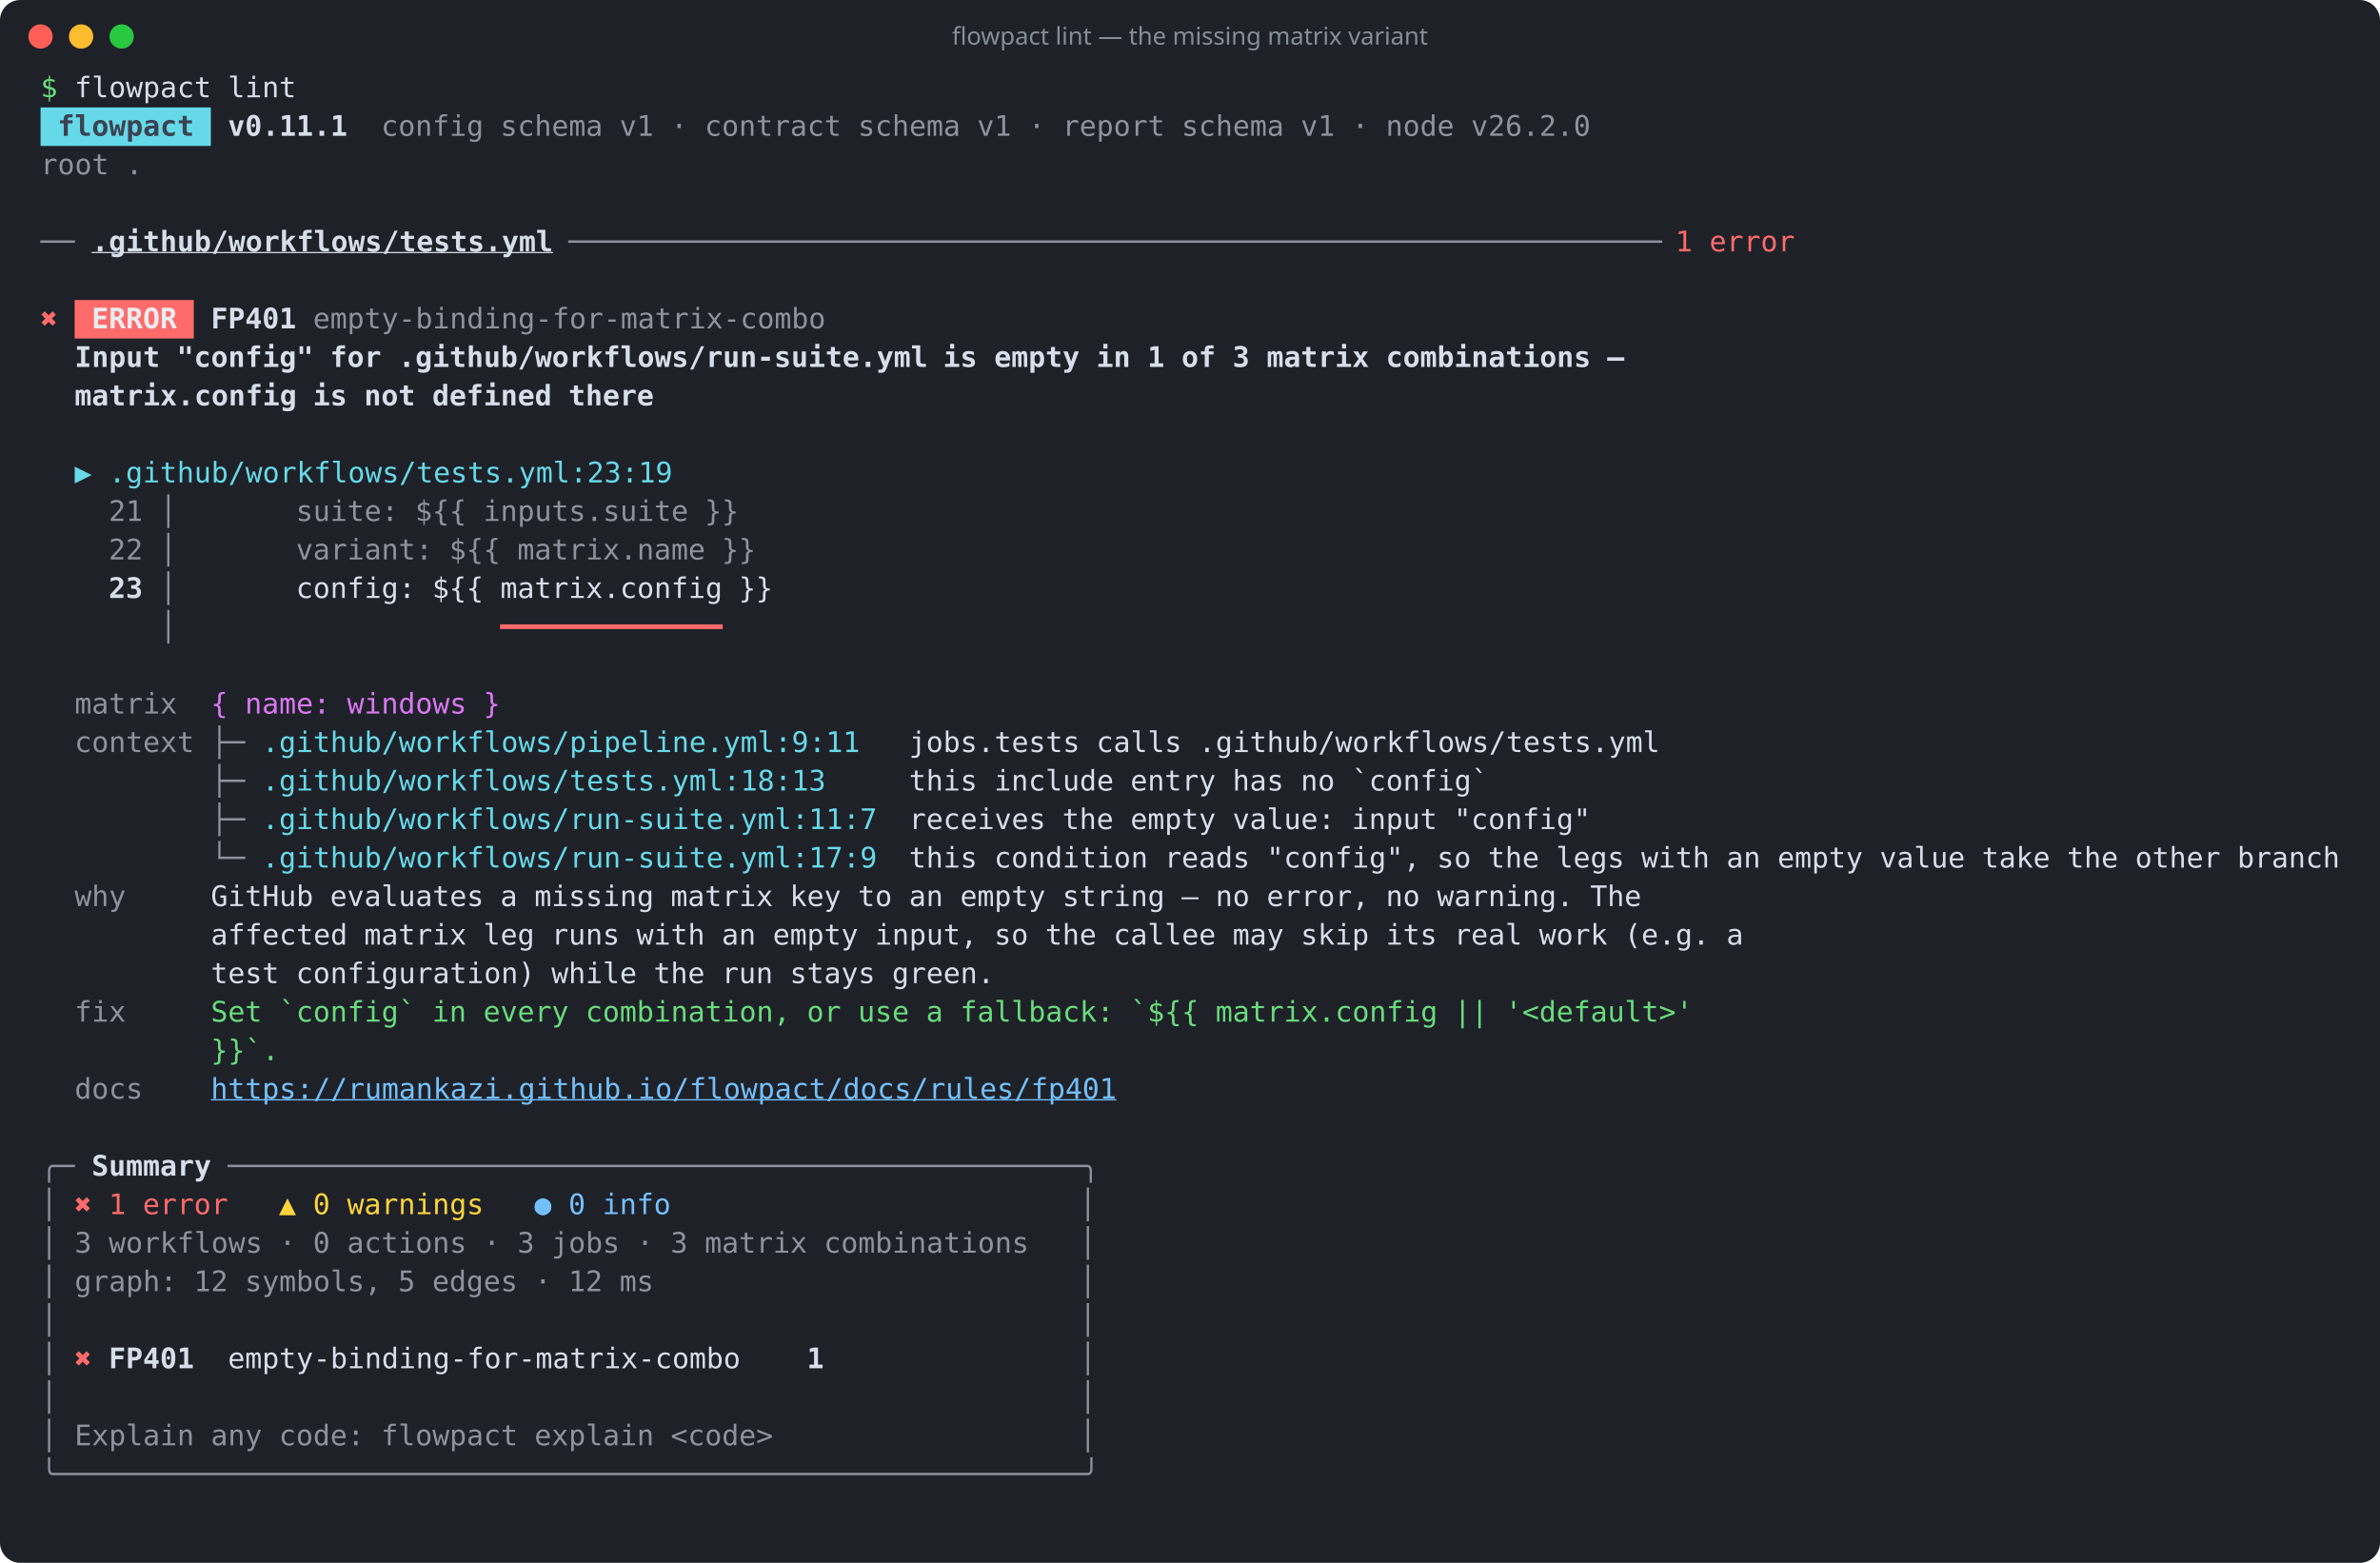
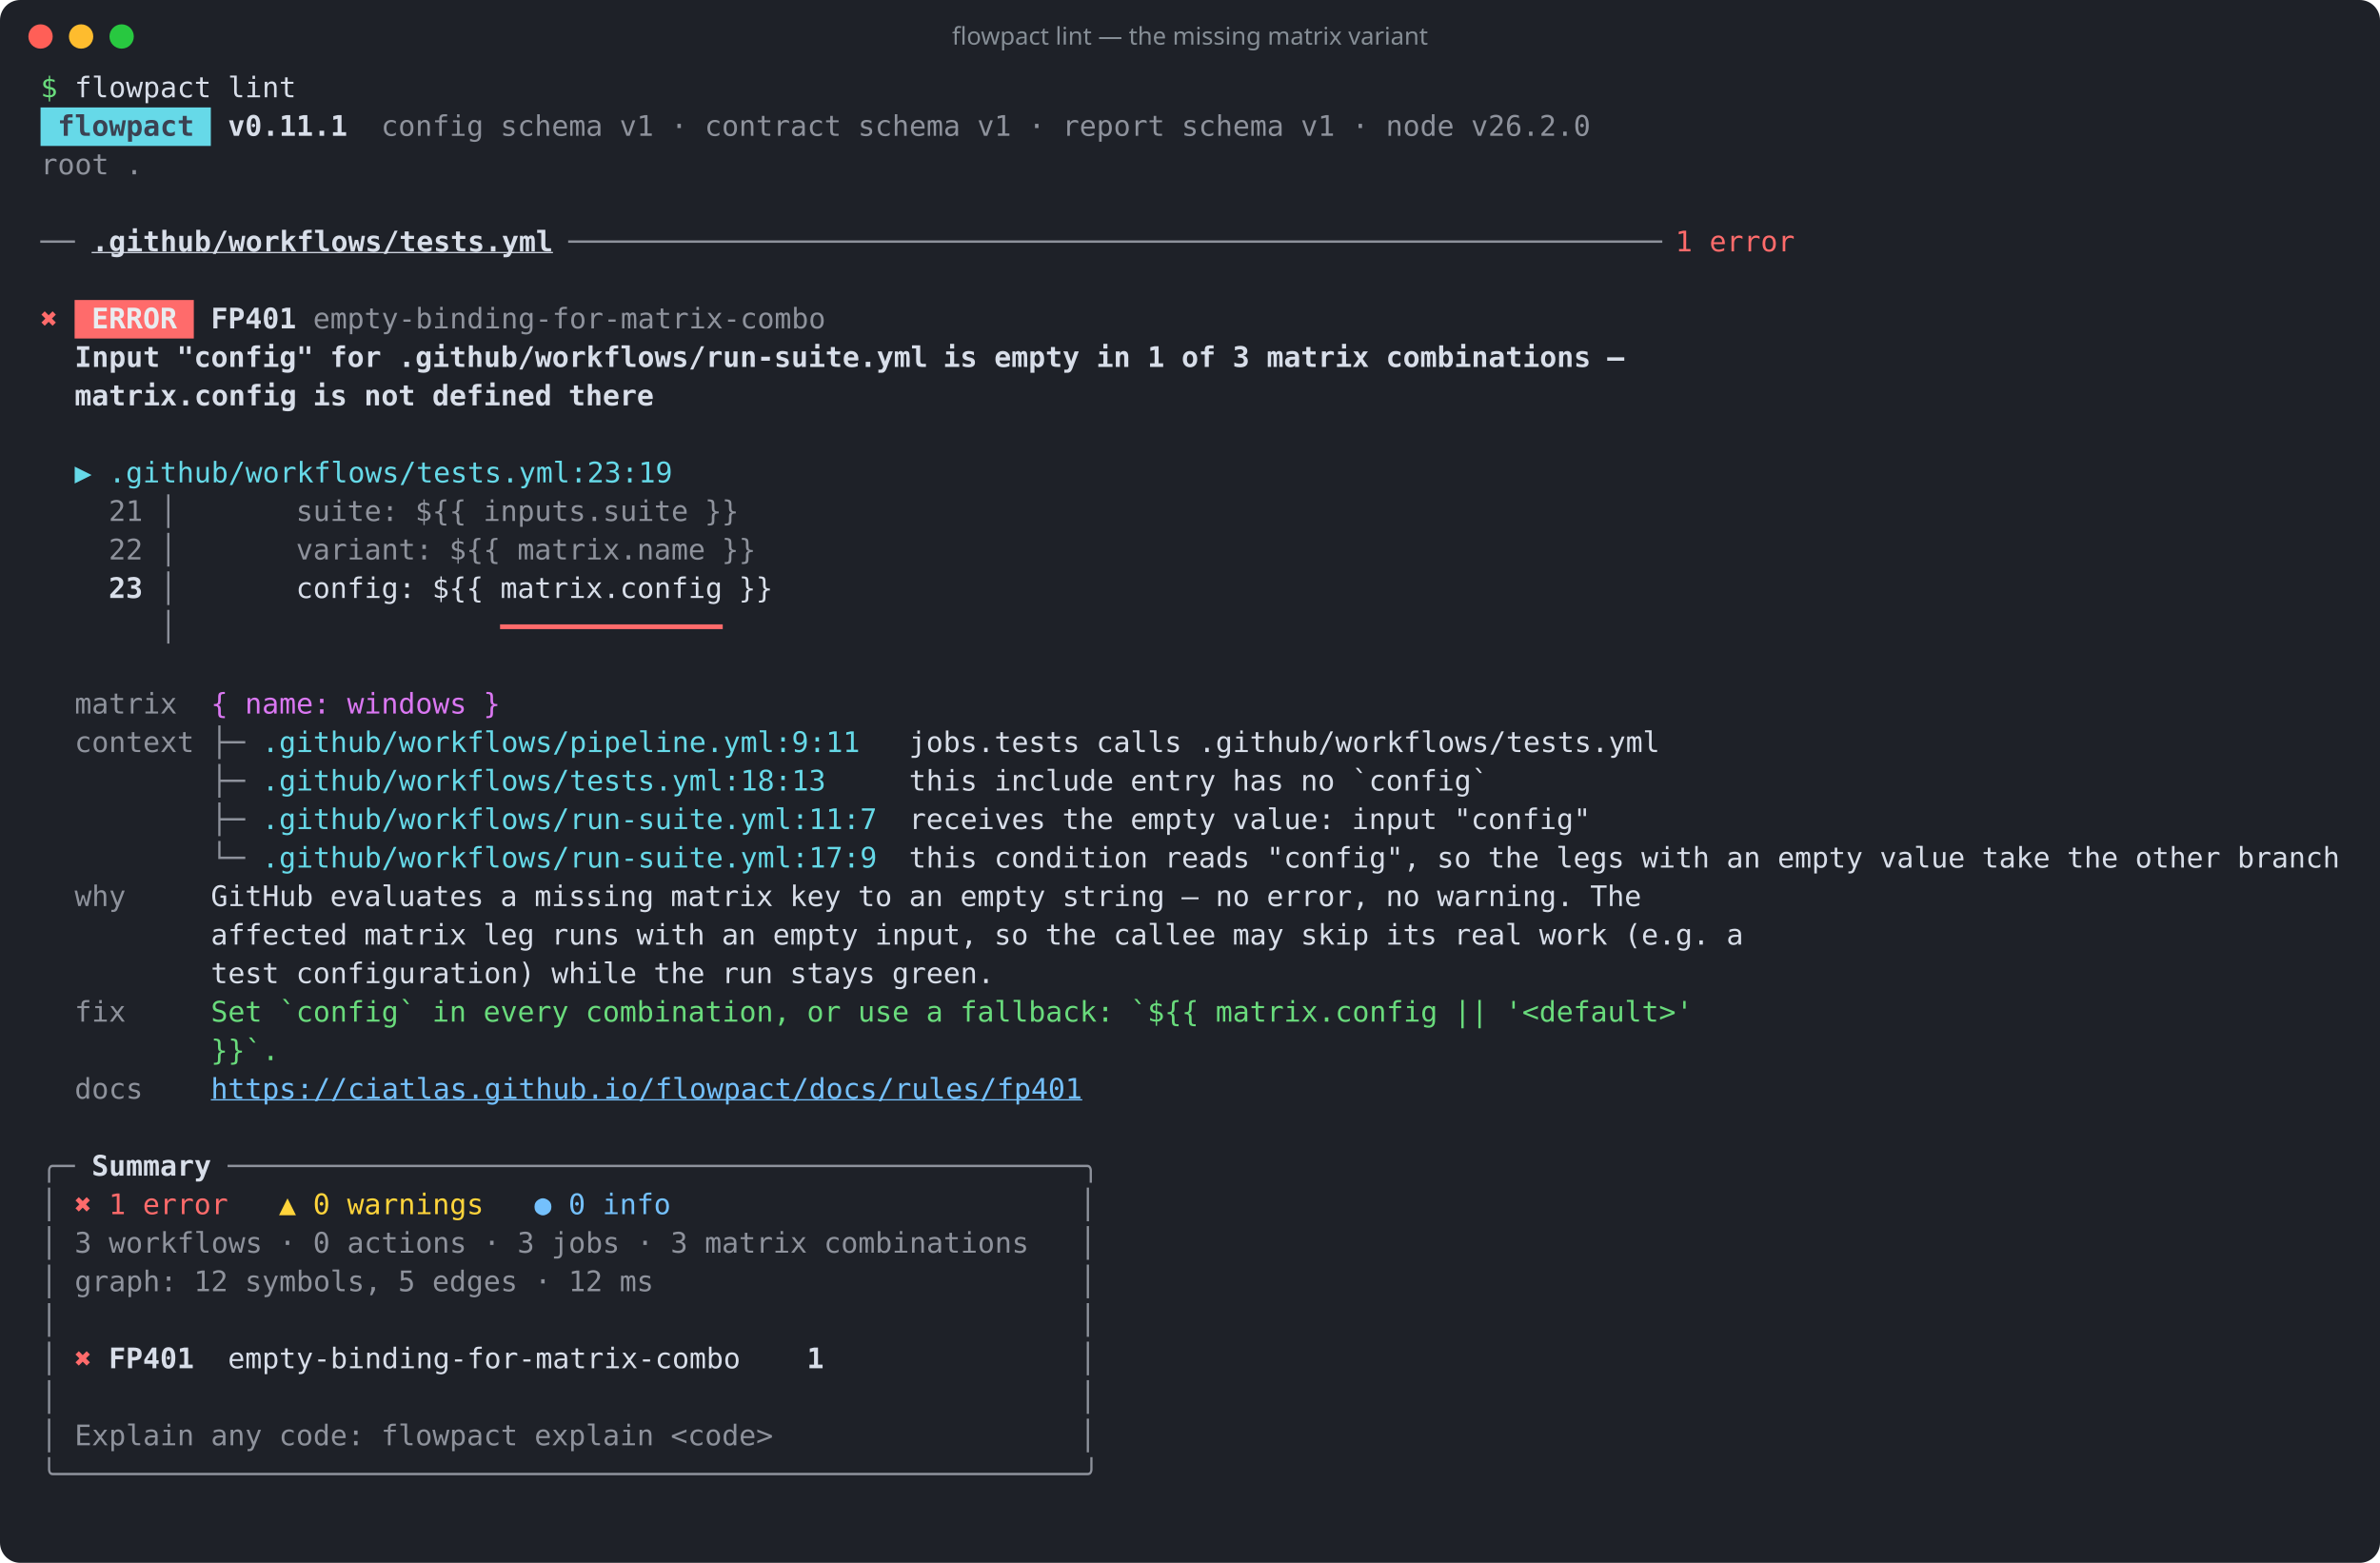
<svg xmlns="http://www.w3.org/2000/svg" width="1174" height="771" viewBox="0 0 1174 771" role="img" aria-label="flowpact lint — the missing matrix variant">
  <rect width="100%" height="100%" rx="10" fill="#1e2128" />
  <circle cx="20" cy="18" r="6" fill="#ff5f57" />
  <circle cx="40" cy="18" r="6" fill="#febc2e" />
  <circle cx="60" cy="18" r="6" fill="#28c840" />
  <text x="587" y="22" fill="#868e96" font-family="ui-sans-serif,system-ui,sans-serif" font-size="12" text-anchor="middle">flowpact lint — the missing matrix variant</text>
  <g font-family="ui-monospace,SFMono-Regular,Menlo,Consolas,monospace" font-size="14" xml:space="preserve">
    <text y="48">
      <tspan x="20.0" textLength="8.4" lengthAdjust="spacingAndGlyphs" fill="#69db7c">$</tspan>
      <tspan x="36.8" textLength="67.2" lengthAdjust="spacingAndGlyphs" fill="#d8dee9">flowpact</tspan>
      <tspan x="112.4" textLength="33.6" lengthAdjust="spacingAndGlyphs" fill="#d8dee9">lint</tspan>
    </text>
    <rect x="20" y="53" width="84" height="19" fill="#66d9e8" />
    <text y="67">
      <tspan x="28.4" textLength="67.2" lengthAdjust="spacingAndGlyphs" fill="#3b4252" font-weight="700">flowpact</tspan>
      <tspan x="112.4" textLength="58.8" lengthAdjust="spacingAndGlyphs" fill="#d8dee9" font-weight="700">v0.11.1</tspan>
      <tspan x="188.0" textLength="50.4" lengthAdjust="spacingAndGlyphs" fill="#d8dee9" fill-opacity="0.6">config</tspan>
      <tspan x="246.8" textLength="50.4" lengthAdjust="spacingAndGlyphs" fill="#d8dee9" fill-opacity="0.6">schema</tspan>
      <tspan x="305.6" textLength="16.8" lengthAdjust="spacingAndGlyphs" fill="#d8dee9" fill-opacity="0.6">v1</tspan>
      <tspan x="330.8" textLength="8.4" lengthAdjust="spacingAndGlyphs" fill="#d8dee9" fill-opacity="0.6">·</tspan>
      <tspan x="347.6" textLength="67.2" lengthAdjust="spacingAndGlyphs" fill="#d8dee9" fill-opacity="0.6">contract</tspan>
      <tspan x="423.2" textLength="50.4" lengthAdjust="spacingAndGlyphs" fill="#d8dee9" fill-opacity="0.6">schema</tspan>
      <tspan x="482.0" textLength="16.8" lengthAdjust="spacingAndGlyphs" fill="#d8dee9" fill-opacity="0.6">v1</tspan>
      <tspan x="507.2" textLength="8.4" lengthAdjust="spacingAndGlyphs" fill="#d8dee9" fill-opacity="0.6">·</tspan>
      <tspan x="524.0" textLength="50.4" lengthAdjust="spacingAndGlyphs" fill="#d8dee9" fill-opacity="0.6">report</tspan>
      <tspan x="582.8" textLength="50.4" lengthAdjust="spacingAndGlyphs" fill="#d8dee9" fill-opacity="0.6">schema</tspan>
      <tspan x="641.6" textLength="16.8" lengthAdjust="spacingAndGlyphs" fill="#d8dee9" fill-opacity="0.6">v1</tspan>
      <tspan x="666.8" textLength="8.4" lengthAdjust="spacingAndGlyphs" fill="#d8dee9" fill-opacity="0.6">·</tspan>
      <tspan x="683.6" textLength="33.6" lengthAdjust="spacingAndGlyphs" fill="#d8dee9" fill-opacity="0.6">node</tspan>
      <tspan x="725.6" textLength="58.8" lengthAdjust="spacingAndGlyphs" fill="#d8dee9" fill-opacity="0.6">v26.2.0</tspan>
    </text>
    <text y="86">
      <tspan x="20.0" textLength="33.6" lengthAdjust="spacingAndGlyphs" fill="#d8dee9" fill-opacity="0.6">root</tspan>
      <tspan x="62.0" textLength="8.4" lengthAdjust="spacingAndGlyphs" fill="#d8dee9" fill-opacity="0.6">.</tspan>
    </text>
    <text y="105" />
    <text y="124">
      <tspan x="20.0" textLength="16.8" lengthAdjust="spacingAndGlyphs" fill="#d8dee9" fill-opacity="0.6">──</tspan>
      <tspan x="45.2" textLength="226.8" lengthAdjust="spacingAndGlyphs" fill="#d8dee9" font-weight="700" text-decoration="underline">.github/workflows/tests.yml</tspan>
      <tspan x="280.4" textLength="537.6" lengthAdjust="spacingAndGlyphs" fill="#d8dee9" fill-opacity="0.6">────────────────────────────────────────────────────────────────</tspan>
      <tspan x="826.4" textLength="8.4" lengthAdjust="spacingAndGlyphs" fill="#ff6b6b">1</tspan>
      <tspan x="843.2" textLength="42.0" lengthAdjust="spacingAndGlyphs" fill="#ff6b6b">error</tspan>
    </text>
    <text y="143" />
    <rect x="36.8" y="148" width="58.8" height="19" fill="#ff6b6b" />
    <text y="162">
      <tspan x="20.0" textLength="8.4" lengthAdjust="spacingAndGlyphs" fill="#ff6b6b">✖</tspan>
      <tspan x="45.2" textLength="42.0" lengthAdjust="spacingAndGlyphs" fill="#e9ecef" font-weight="700">ERROR</tspan>
      <tspan x="104.0" textLength="42.0" lengthAdjust="spacingAndGlyphs" fill="#d8dee9" font-weight="700">FP401</tspan>
      <tspan x="154.4" textLength="252.0" lengthAdjust="spacingAndGlyphs" fill="#d8dee9" fill-opacity="0.6">empty-binding-for-matrix-combo</tspan>
    </text>
    <text y="181">
      <tspan x="36.8" textLength="42.0" lengthAdjust="spacingAndGlyphs" fill="#d8dee9" font-weight="700">Input</tspan>
      <tspan x="87.2" textLength="67.2" lengthAdjust="spacingAndGlyphs" fill="#d8dee9" font-weight="700">"config"</tspan>
      <tspan x="162.8" textLength="25.2" lengthAdjust="spacingAndGlyphs" fill="#d8dee9" font-weight="700">for</tspan>
      <tspan x="196.4" textLength="260.4" lengthAdjust="spacingAndGlyphs" fill="#d8dee9" font-weight="700">.github/workflows/run-suite.yml</tspan>
      <tspan x="465.2" textLength="16.8" lengthAdjust="spacingAndGlyphs" fill="#d8dee9" font-weight="700">is</tspan>
      <tspan x="490.4" textLength="42.0" lengthAdjust="spacingAndGlyphs" fill="#d8dee9" font-weight="700">empty</tspan>
      <tspan x="540.8" textLength="16.8" lengthAdjust="spacingAndGlyphs" fill="#d8dee9" font-weight="700">in</tspan>
      <tspan x="566.0" textLength="8.4" lengthAdjust="spacingAndGlyphs" fill="#d8dee9" font-weight="700">1</tspan>
      <tspan x="582.8" textLength="16.8" lengthAdjust="spacingAndGlyphs" fill="#d8dee9" font-weight="700">of</tspan>
      <tspan x="608.0" textLength="8.4" lengthAdjust="spacingAndGlyphs" fill="#d8dee9" font-weight="700">3</tspan>
      <tspan x="624.8" textLength="50.4" lengthAdjust="spacingAndGlyphs" fill="#d8dee9" font-weight="700">matrix</tspan>
      <tspan x="683.6" textLength="100.8" lengthAdjust="spacingAndGlyphs" fill="#d8dee9" font-weight="700">combinations</tspan>
      <tspan x="792.8" textLength="8.4" lengthAdjust="spacingAndGlyphs" fill="#d8dee9" font-weight="700">—</tspan>
    </text>
    <text y="200">
      <tspan x="36.8" textLength="109.2" lengthAdjust="spacingAndGlyphs" fill="#d8dee9" font-weight="700">matrix.config</tspan>
      <tspan x="154.4" textLength="16.8" lengthAdjust="spacingAndGlyphs" fill="#d8dee9" font-weight="700">is</tspan>
      <tspan x="179.6" textLength="25.2" lengthAdjust="spacingAndGlyphs" fill="#d8dee9" font-weight="700">not</tspan>
      <tspan x="213.2" textLength="58.8" lengthAdjust="spacingAndGlyphs" fill="#d8dee9" font-weight="700">defined</tspan>
      <tspan x="280.4" textLength="42.0" lengthAdjust="spacingAndGlyphs" fill="#d8dee9" font-weight="700">there</tspan>
    </text>
    <text y="219" />
    <text y="238">
      <tspan x="36.8" textLength="8.4" lengthAdjust="spacingAndGlyphs" fill="#66d9e8">▶</tspan>
      <tspan x="53.6" textLength="277.2" lengthAdjust="spacingAndGlyphs" fill="#66d9e8">.github/workflows/tests.yml:23:19</tspan>
    </text>
    <text y="257">
      <tspan x="53.6" textLength="16.8" lengthAdjust="spacingAndGlyphs" fill="#d8dee9" fill-opacity="0.6">21</tspan>
      <tspan x="78.8" textLength="8.4" lengthAdjust="spacingAndGlyphs" fill="#d8dee9" fill-opacity="0.6">│</tspan>
      <tspan x="146.0" textLength="50.4" lengthAdjust="spacingAndGlyphs" fill="#d8dee9" fill-opacity="0.6">suite:</tspan>
      <tspan x="204.8" textLength="25.2" lengthAdjust="spacingAndGlyphs" fill="#d8dee9" fill-opacity="0.6">${{</tspan>
      <tspan x="238.4" textLength="100.8" lengthAdjust="spacingAndGlyphs" fill="#d8dee9" fill-opacity="0.6">inputs.suite</tspan>
      <tspan x="347.6" textLength="16.8" lengthAdjust="spacingAndGlyphs" fill="#d8dee9" fill-opacity="0.6">}}</tspan>
    </text>
    <text y="276">
      <tspan x="53.6" textLength="16.8" lengthAdjust="spacingAndGlyphs" fill="#d8dee9" fill-opacity="0.6">22</tspan>
      <tspan x="78.8" textLength="8.4" lengthAdjust="spacingAndGlyphs" fill="#d8dee9" fill-opacity="0.6">│</tspan>
      <tspan x="146.0" textLength="67.2" lengthAdjust="spacingAndGlyphs" fill="#d8dee9" fill-opacity="0.6">variant:</tspan>
      <tspan x="221.6" textLength="25.2" lengthAdjust="spacingAndGlyphs" fill="#d8dee9" fill-opacity="0.6">${{</tspan>
      <tspan x="255.2" textLength="92.4" lengthAdjust="spacingAndGlyphs" fill="#d8dee9" fill-opacity="0.6">matrix.name</tspan>
      <tspan x="356.0" textLength="16.8" lengthAdjust="spacingAndGlyphs" fill="#d8dee9" fill-opacity="0.6">}}</tspan>
    </text>
    <text y="295">
      <tspan x="53.6" textLength="16.8" lengthAdjust="spacingAndGlyphs" fill="#d8dee9" font-weight="700">23</tspan>
      <tspan x="78.8" textLength="8.4" lengthAdjust="spacingAndGlyphs" fill="#d8dee9" fill-opacity="0.6">│</tspan>
      <tspan x="146.0" textLength="58.8" lengthAdjust="spacingAndGlyphs" fill="#d8dee9">config:</tspan>
      <tspan x="213.2" textLength="25.2" lengthAdjust="spacingAndGlyphs" fill="#d8dee9">${{</tspan>
      <tspan x="246.8" textLength="109.2" lengthAdjust="spacingAndGlyphs" fill="#d8dee9">matrix.config</tspan>
      <tspan x="364.4" textLength="16.8" lengthAdjust="spacingAndGlyphs" fill="#d8dee9">}}</tspan>
    </text>
    <text y="314">
      <tspan x="78.8" textLength="8.4" lengthAdjust="spacingAndGlyphs" fill="#d8dee9" fill-opacity="0.6">│</tspan>
      <tspan x="246.8" textLength="109.2" lengthAdjust="spacingAndGlyphs" fill="#ff6b6b" font-weight="700">━━━━━━━━━━━━━</tspan>
    </text>
    <text y="333" />
    <text y="352">
      <tspan x="36.8" textLength="50.4" lengthAdjust="spacingAndGlyphs" fill="#d8dee9" fill-opacity="0.6">matrix</tspan>
      <tspan x="104.0" textLength="8.4" lengthAdjust="spacingAndGlyphs" fill="#da77f2">{</tspan>
      <tspan x="120.8" textLength="42.0" lengthAdjust="spacingAndGlyphs" fill="#da77f2">name:</tspan>
      <tspan x="171.2" textLength="58.8" lengthAdjust="spacingAndGlyphs" fill="#da77f2">windows</tspan>
      <tspan x="238.4" textLength="8.4" lengthAdjust="spacingAndGlyphs" fill="#da77f2">}</tspan>
    </text>
    <text y="371">
      <tspan x="36.8" textLength="58.8" lengthAdjust="spacingAndGlyphs" fill="#d8dee9" fill-opacity="0.6">context</tspan>
      <tspan x="104.0" textLength="16.8" lengthAdjust="spacingAndGlyphs" fill="#d8dee9" fill-opacity="0.6">├─</tspan>
      <tspan x="129.2" textLength="294.0" lengthAdjust="spacingAndGlyphs" fill="#66d9e8">.github/workflows/pipeline.yml:9:11</tspan>
      <tspan x="448.4" textLength="84.0" lengthAdjust="spacingAndGlyphs" fill="#d8dee9">jobs.tests</tspan>
      <tspan x="540.8" textLength="42.0" lengthAdjust="spacingAndGlyphs" fill="#d8dee9">calls</tspan>
      <tspan x="591.2" textLength="226.8" lengthAdjust="spacingAndGlyphs" fill="#d8dee9">.github/workflows/tests.yml</tspan>
    </text>
    <text y="390">
      <tspan x="104.0" textLength="16.8" lengthAdjust="spacingAndGlyphs" fill="#d8dee9" fill-opacity="0.6">├─</tspan>
      <tspan x="129.2" textLength="277.2" lengthAdjust="spacingAndGlyphs" fill="#66d9e8">.github/workflows/tests.yml:18:13</tspan>
      <tspan x="448.4" textLength="33.6" lengthAdjust="spacingAndGlyphs" fill="#d8dee9">this</tspan>
      <tspan x="490.4" textLength="58.8" lengthAdjust="spacingAndGlyphs" fill="#d8dee9">include</tspan>
      <tspan x="557.6" textLength="42.0" lengthAdjust="spacingAndGlyphs" fill="#d8dee9">entry</tspan>
      <tspan x="608.0" textLength="25.2" lengthAdjust="spacingAndGlyphs" fill="#d8dee9">has</tspan>
      <tspan x="641.6" textLength="16.8" lengthAdjust="spacingAndGlyphs" fill="#d8dee9">no</tspan>
      <tspan x="666.8" textLength="67.2" lengthAdjust="spacingAndGlyphs" fill="#d8dee9">`config`</tspan>
    </text>
    <text y="409">
      <tspan x="104.0" textLength="16.8" lengthAdjust="spacingAndGlyphs" fill="#d8dee9" fill-opacity="0.6">├─</tspan>
      <tspan x="129.2" textLength="302.4" lengthAdjust="spacingAndGlyphs" fill="#66d9e8">.github/workflows/run-suite.yml:11:7</tspan>
      <tspan x="448.4" textLength="67.2" lengthAdjust="spacingAndGlyphs" fill="#d8dee9">receives</tspan>
      <tspan x="524.0" textLength="25.2" lengthAdjust="spacingAndGlyphs" fill="#d8dee9">the</tspan>
      <tspan x="557.6" textLength="42.0" lengthAdjust="spacingAndGlyphs" fill="#d8dee9">empty</tspan>
      <tspan x="608.0" textLength="50.4" lengthAdjust="spacingAndGlyphs" fill="#d8dee9">value:</tspan>
      <tspan x="666.8" textLength="42.0" lengthAdjust="spacingAndGlyphs" fill="#d8dee9">input</tspan>
      <tspan x="717.2" textLength="67.2" lengthAdjust="spacingAndGlyphs" fill="#d8dee9">"config"</tspan>
    </text>
    <text y="428">
      <tspan x="104.0" textLength="16.8" lengthAdjust="spacingAndGlyphs" fill="#d8dee9" fill-opacity="0.6">└─</tspan>
      <tspan x="129.2" textLength="302.4" lengthAdjust="spacingAndGlyphs" fill="#66d9e8">.github/workflows/run-suite.yml:17:9</tspan>
      <tspan x="448.4" textLength="33.6" lengthAdjust="spacingAndGlyphs" fill="#d8dee9">this</tspan>
      <tspan x="490.4" textLength="75.6" lengthAdjust="spacingAndGlyphs" fill="#d8dee9">condition</tspan>
      <tspan x="574.4" textLength="42.0" lengthAdjust="spacingAndGlyphs" fill="#d8dee9">reads</tspan>
      <tspan x="624.8" textLength="75.6" lengthAdjust="spacingAndGlyphs" fill="#d8dee9">"config",</tspan>
      <tspan x="708.8" textLength="16.8" lengthAdjust="spacingAndGlyphs" fill="#d8dee9">so</tspan>
      <tspan x="734.0" textLength="25.2" lengthAdjust="spacingAndGlyphs" fill="#d8dee9">the</tspan>
      <tspan x="767.6" textLength="33.6" lengthAdjust="spacingAndGlyphs" fill="#d8dee9">legs</tspan>
      <tspan x="809.6" textLength="33.6" lengthAdjust="spacingAndGlyphs" fill="#d8dee9">with</tspan>
      <tspan x="851.6" textLength="16.8" lengthAdjust="spacingAndGlyphs" fill="#d8dee9">an</tspan>
      <tspan x="876.8" textLength="42.0" lengthAdjust="spacingAndGlyphs" fill="#d8dee9">empty</tspan>
      <tspan x="927.2" textLength="42.0" lengthAdjust="spacingAndGlyphs" fill="#d8dee9">value</tspan>
      <tspan x="977.6" textLength="33.6" lengthAdjust="spacingAndGlyphs" fill="#d8dee9">take</tspan>
      <tspan x="1019.6" textLength="25.2" lengthAdjust="spacingAndGlyphs" fill="#d8dee9">the</tspan>
      <tspan x="1053.2" textLength="42.0" lengthAdjust="spacingAndGlyphs" fill="#d8dee9">other</tspan>
      <tspan x="1103.6" textLength="50.4" lengthAdjust="spacingAndGlyphs" fill="#d8dee9">branch</tspan>
    </text>
    <text y="447">
      <tspan x="36.8" textLength="25.2" lengthAdjust="spacingAndGlyphs" fill="#d8dee9" fill-opacity="0.6">why</tspan>
      <tspan x="104.0" textLength="50.4" lengthAdjust="spacingAndGlyphs" fill="#d8dee9">GitHub</tspan>
      <tspan x="162.8" textLength="75.6" lengthAdjust="spacingAndGlyphs" fill="#d8dee9">evaluates</tspan>
      <tspan x="246.8" textLength="8.4" lengthAdjust="spacingAndGlyphs" fill="#d8dee9">a</tspan>
      <tspan x="263.6" textLength="58.8" lengthAdjust="spacingAndGlyphs" fill="#d8dee9">missing</tspan>
      <tspan x="330.8" textLength="50.4" lengthAdjust="spacingAndGlyphs" fill="#d8dee9">matrix</tspan>
      <tspan x="389.6" textLength="25.2" lengthAdjust="spacingAndGlyphs" fill="#d8dee9">key</tspan>
      <tspan x="423.2" textLength="16.8" lengthAdjust="spacingAndGlyphs" fill="#d8dee9">to</tspan>
      <tspan x="448.4" textLength="16.8" lengthAdjust="spacingAndGlyphs" fill="#d8dee9">an</tspan>
      <tspan x="473.6" textLength="42.0" lengthAdjust="spacingAndGlyphs" fill="#d8dee9">empty</tspan>
      <tspan x="524.0" textLength="50.4" lengthAdjust="spacingAndGlyphs" fill="#d8dee9">string</tspan>
      <tspan x="582.8" textLength="8.4" lengthAdjust="spacingAndGlyphs" fill="#d8dee9">—</tspan>
      <tspan x="599.6" textLength="16.8" lengthAdjust="spacingAndGlyphs" fill="#d8dee9">no</tspan>
      <tspan x="624.8" textLength="50.4" lengthAdjust="spacingAndGlyphs" fill="#d8dee9">error,</tspan>
      <tspan x="683.6" textLength="16.8" lengthAdjust="spacingAndGlyphs" fill="#d8dee9">no</tspan>
      <tspan x="708.8" textLength="67.2" lengthAdjust="spacingAndGlyphs" fill="#d8dee9">warning.</tspan>
      <tspan x="784.4" textLength="25.2" lengthAdjust="spacingAndGlyphs" fill="#d8dee9">The</tspan>
    </text>
    <text y="466">
      <tspan x="104.0" textLength="67.2" lengthAdjust="spacingAndGlyphs" fill="#d8dee9">affected</tspan>
      <tspan x="179.6" textLength="50.4" lengthAdjust="spacingAndGlyphs" fill="#d8dee9">matrix</tspan>
      <tspan x="238.4" textLength="25.2" lengthAdjust="spacingAndGlyphs" fill="#d8dee9">leg</tspan>
      <tspan x="272.0" textLength="33.6" lengthAdjust="spacingAndGlyphs" fill="#d8dee9">runs</tspan>
      <tspan x="314.0" textLength="33.6" lengthAdjust="spacingAndGlyphs" fill="#d8dee9">with</tspan>
      <tspan x="356.0" textLength="16.8" lengthAdjust="spacingAndGlyphs" fill="#d8dee9">an</tspan>
      <tspan x="381.2" textLength="42.0" lengthAdjust="spacingAndGlyphs" fill="#d8dee9">empty</tspan>
      <tspan x="431.6" textLength="50.4" lengthAdjust="spacingAndGlyphs" fill="#d8dee9">input,</tspan>
      <tspan x="490.4" textLength="16.8" lengthAdjust="spacingAndGlyphs" fill="#d8dee9">so</tspan>
      <tspan x="515.6" textLength="25.2" lengthAdjust="spacingAndGlyphs" fill="#d8dee9">the</tspan>
      <tspan x="549.2" textLength="50.4" lengthAdjust="spacingAndGlyphs" fill="#d8dee9">callee</tspan>
      <tspan x="608.0" textLength="25.2" lengthAdjust="spacingAndGlyphs" fill="#d8dee9">may</tspan>
      <tspan x="641.6" textLength="33.6" lengthAdjust="spacingAndGlyphs" fill="#d8dee9">skip</tspan>
      <tspan x="683.6" textLength="25.2" lengthAdjust="spacingAndGlyphs" fill="#d8dee9">its</tspan>
      <tspan x="717.2" textLength="33.6" lengthAdjust="spacingAndGlyphs" fill="#d8dee9">real</tspan>
      <tspan x="759.2" textLength="33.6" lengthAdjust="spacingAndGlyphs" fill="#d8dee9">work</tspan>
      <tspan x="801.2" textLength="42.0" lengthAdjust="spacingAndGlyphs" fill="#d8dee9">(e.g.</tspan>
      <tspan x="851.6" textLength="8.4" lengthAdjust="spacingAndGlyphs" fill="#d8dee9">a</tspan>
    </text>
    <text y="485">
      <tspan x="104.0" textLength="33.6" lengthAdjust="spacingAndGlyphs" fill="#d8dee9">test</tspan>
      <tspan x="146.0" textLength="117.6" lengthAdjust="spacingAndGlyphs" fill="#d8dee9">configuration)</tspan>
      <tspan x="272.0" textLength="42.0" lengthAdjust="spacingAndGlyphs" fill="#d8dee9">while</tspan>
      <tspan x="322.4" textLength="25.2" lengthAdjust="spacingAndGlyphs" fill="#d8dee9">the</tspan>
      <tspan x="356.0" textLength="25.2" lengthAdjust="spacingAndGlyphs" fill="#d8dee9">run</tspan>
      <tspan x="389.6" textLength="42.0" lengthAdjust="spacingAndGlyphs" fill="#d8dee9">stays</tspan>
      <tspan x="440.0" textLength="50.4" lengthAdjust="spacingAndGlyphs" fill="#d8dee9">green.</tspan>
    </text>
    <text y="504">
      <tspan x="36.8" textLength="25.2" lengthAdjust="spacingAndGlyphs" fill="#d8dee9" fill-opacity="0.6">fix</tspan>
      <tspan x="104.0" textLength="25.2" lengthAdjust="spacingAndGlyphs" fill="#69db7c">Set</tspan>
      <tspan x="137.6" textLength="67.2" lengthAdjust="spacingAndGlyphs" fill="#69db7c">`config`</tspan>
      <tspan x="213.2" textLength="16.8" lengthAdjust="spacingAndGlyphs" fill="#69db7c">in</tspan>
      <tspan x="238.4" textLength="42.0" lengthAdjust="spacingAndGlyphs" fill="#69db7c">every</tspan>
      <tspan x="288.8" textLength="100.8" lengthAdjust="spacingAndGlyphs" fill="#69db7c">combination,</tspan>
      <tspan x="398.0" textLength="16.8" lengthAdjust="spacingAndGlyphs" fill="#69db7c">or</tspan>
      <tspan x="423.2" textLength="25.2" lengthAdjust="spacingAndGlyphs" fill="#69db7c">use</tspan>
      <tspan x="456.8" textLength="8.4" lengthAdjust="spacingAndGlyphs" fill="#69db7c">a</tspan>
      <tspan x="473.6" textLength="75.6" lengthAdjust="spacingAndGlyphs" fill="#69db7c">fallback:</tspan>
      <tspan x="557.6" textLength="33.6" lengthAdjust="spacingAndGlyphs" fill="#69db7c">`${{</tspan>
      <tspan x="599.6" textLength="109.2" lengthAdjust="spacingAndGlyphs" fill="#69db7c">matrix.config</tspan>
      <tspan x="717.2" textLength="16.8" lengthAdjust="spacingAndGlyphs" fill="#69db7c">||</tspan>
      <tspan x="742.4" textLength="92.4" lengthAdjust="spacingAndGlyphs" fill="#69db7c">'&lt;default&gt;'</tspan>
    </text>
    <text y="523">
      <tspan x="104.0" textLength="33.6" lengthAdjust="spacingAndGlyphs" fill="#69db7c">}}`.</tspan>
    </text>
    <text y="542">
      <tspan x="36.8" textLength="33.6" lengthAdjust="spacingAndGlyphs" fill="#d8dee9" fill-opacity="0.6">docs</tspan>
-       <tspan x="104.0" textLength="445.2" lengthAdjust="spacingAndGlyphs" fill="#74c0fc" text-decoration="underline">https://rumankazi.github.io/flowpact/docs/rules/fp401</tspan>
+       <tspan x="104.0" textLength="428.4" lengthAdjust="spacingAndGlyphs" fill="#74c0fc" text-decoration="underline">https://ciatlas.github.io/flowpact/docs/rules/fp401</tspan>
    </text>
    <text y="561" />
    <text y="580">
      <tspan x="20.0" textLength="16.8" lengthAdjust="spacingAndGlyphs" fill="#d8dee9" fill-opacity="0.6">╭─</tspan>
      <tspan x="45.2" textLength="58.8" lengthAdjust="spacingAndGlyphs" fill="#d8dee9" font-weight="700">Summary</tspan>
      <tspan x="112.4" textLength="428.4" lengthAdjust="spacingAndGlyphs" fill="#d8dee9" fill-opacity="0.6">──────────────────────────────────────────────────╮</tspan>
    </text>
    <text y="599">
      <tspan x="20.0" textLength="8.4" lengthAdjust="spacingAndGlyphs" fill="#d8dee9" fill-opacity="0.6">│</tspan>
      <tspan x="36.8" textLength="8.4" lengthAdjust="spacingAndGlyphs" fill="#ff6b6b">✖</tspan>
      <tspan x="53.6" textLength="8.4" lengthAdjust="spacingAndGlyphs" fill="#ff6b6b">1</tspan>
      <tspan x="70.4" textLength="42.0" lengthAdjust="spacingAndGlyphs" fill="#ff6b6b">error</tspan>
      <tspan x="137.6" textLength="8.4" lengthAdjust="spacingAndGlyphs" fill="#ffd43b">▲</tspan>
      <tspan x="154.4" textLength="8.4" lengthAdjust="spacingAndGlyphs" fill="#ffd43b">0</tspan>
      <tspan x="171.2" textLength="67.2" lengthAdjust="spacingAndGlyphs" fill="#ffd43b">warnings</tspan>
      <tspan x="263.6" textLength="8.4" lengthAdjust="spacingAndGlyphs" fill="#74c0fc">●</tspan>
      <tspan x="280.4" textLength="8.4" lengthAdjust="spacingAndGlyphs" fill="#74c0fc">0</tspan>
      <tspan x="297.2" textLength="33.6" lengthAdjust="spacingAndGlyphs" fill="#74c0fc">info</tspan>
      <tspan x="532.4" textLength="8.4" lengthAdjust="spacingAndGlyphs" fill="#d8dee9" fill-opacity="0.6">│</tspan>
    </text>
    <text y="618">
      <tspan x="20.0" textLength="8.4" lengthAdjust="spacingAndGlyphs" fill="#d8dee9" fill-opacity="0.6">│</tspan>
      <tspan x="36.8" textLength="8.4" lengthAdjust="spacingAndGlyphs" fill="#d8dee9" fill-opacity="0.6">3</tspan>
      <tspan x="53.6" textLength="75.6" lengthAdjust="spacingAndGlyphs" fill="#d8dee9" fill-opacity="0.6">workflows</tspan>
      <tspan x="137.6" textLength="8.4" lengthAdjust="spacingAndGlyphs" fill="#d8dee9" fill-opacity="0.6">·</tspan>
      <tspan x="154.4" textLength="8.4" lengthAdjust="spacingAndGlyphs" fill="#d8dee9" fill-opacity="0.6">0</tspan>
      <tspan x="171.2" textLength="58.8" lengthAdjust="spacingAndGlyphs" fill="#d8dee9" fill-opacity="0.6">actions</tspan>
      <tspan x="238.4" textLength="8.4" lengthAdjust="spacingAndGlyphs" fill="#d8dee9" fill-opacity="0.6">·</tspan>
      <tspan x="255.2" textLength="8.4" lengthAdjust="spacingAndGlyphs" fill="#d8dee9" fill-opacity="0.6">3</tspan>
      <tspan x="272.0" textLength="33.6" lengthAdjust="spacingAndGlyphs" fill="#d8dee9" fill-opacity="0.6">jobs</tspan>
      <tspan x="314.0" textLength="8.4" lengthAdjust="spacingAndGlyphs" fill="#d8dee9" fill-opacity="0.6">·</tspan>
      <tspan x="330.8" textLength="8.4" lengthAdjust="spacingAndGlyphs" fill="#d8dee9" fill-opacity="0.6">3</tspan>
      <tspan x="347.6" textLength="50.4" lengthAdjust="spacingAndGlyphs" fill="#d8dee9" fill-opacity="0.6">matrix</tspan>
      <tspan x="406.4" textLength="100.8" lengthAdjust="spacingAndGlyphs" fill="#d8dee9" fill-opacity="0.6">combinations</tspan>
      <tspan x="532.4" textLength="8.4" lengthAdjust="spacingAndGlyphs" fill="#d8dee9" fill-opacity="0.6">│</tspan>
    </text>
    <text y="637">
      <tspan x="20.0" textLength="8.4" lengthAdjust="spacingAndGlyphs" fill="#d8dee9" fill-opacity="0.6">│</tspan>
      <tspan x="36.8" textLength="50.4" lengthAdjust="spacingAndGlyphs" fill="#d8dee9" fill-opacity="0.6">graph:</tspan>
      <tspan x="95.6" textLength="16.8" lengthAdjust="spacingAndGlyphs" fill="#d8dee9" fill-opacity="0.6">12</tspan>
      <tspan x="120.8" textLength="67.2" lengthAdjust="spacingAndGlyphs" fill="#d8dee9" fill-opacity="0.6">symbols,</tspan>
      <tspan x="196.4" textLength="8.4" lengthAdjust="spacingAndGlyphs" fill="#d8dee9" fill-opacity="0.6">5</tspan>
      <tspan x="213.2" textLength="42.0" lengthAdjust="spacingAndGlyphs" fill="#d8dee9" fill-opacity="0.6">edges</tspan>
      <tspan x="263.6" textLength="8.4" lengthAdjust="spacingAndGlyphs" fill="#d8dee9" fill-opacity="0.6">·</tspan>
      <tspan x="280.4" textLength="16.8" lengthAdjust="spacingAndGlyphs" fill="#d8dee9" fill-opacity="0.6">12</tspan>
      <tspan x="305.6" textLength="16.8" lengthAdjust="spacingAndGlyphs" fill="#d8dee9" fill-opacity="0.6">ms</tspan>
      <tspan x="532.4" textLength="8.4" lengthAdjust="spacingAndGlyphs" fill="#d8dee9" fill-opacity="0.6">│</tspan>
    </text>
    <text y="656">
      <tspan x="20.0" textLength="8.4" lengthAdjust="spacingAndGlyphs" fill="#d8dee9" fill-opacity="0.6">│</tspan>
      <tspan x="532.4" textLength="8.4" lengthAdjust="spacingAndGlyphs" fill="#d8dee9" fill-opacity="0.6">│</tspan>
    </text>
    <text y="675">
      <tspan x="20.0" textLength="8.4" lengthAdjust="spacingAndGlyphs" fill="#d8dee9" fill-opacity="0.6">│</tspan>
      <tspan x="36.8" textLength="8.4" lengthAdjust="spacingAndGlyphs" fill="#ff6b6b">✖</tspan>
      <tspan x="53.6" textLength="42.0" lengthAdjust="spacingAndGlyphs" fill="#d8dee9" font-weight="700">FP401</tspan>
      <tspan x="112.4" textLength="252.0" lengthAdjust="spacingAndGlyphs" fill="#d8dee9">empty-binding-for-matrix-combo</tspan>
      <tspan x="398.0" textLength="8.4" lengthAdjust="spacingAndGlyphs" fill="#d8dee9" font-weight="700">1</tspan>
      <tspan x="532.4" textLength="8.4" lengthAdjust="spacingAndGlyphs" fill="#d8dee9" fill-opacity="0.6">│</tspan>
    </text>
    <text y="694">
      <tspan x="20.0" textLength="8.4" lengthAdjust="spacingAndGlyphs" fill="#d8dee9" fill-opacity="0.6">│</tspan>
      <tspan x="532.4" textLength="8.4" lengthAdjust="spacingAndGlyphs" fill="#d8dee9" fill-opacity="0.6">│</tspan>
    </text>
    <text y="713">
      <tspan x="20.0" textLength="8.4" lengthAdjust="spacingAndGlyphs" fill="#d8dee9" fill-opacity="0.6">│</tspan>
      <tspan x="36.8" textLength="58.8" lengthAdjust="spacingAndGlyphs" fill="#d8dee9" fill-opacity="0.6">Explain</tspan>
      <tspan x="104.0" textLength="25.2" lengthAdjust="spacingAndGlyphs" fill="#d8dee9" fill-opacity="0.6">any</tspan>
      <tspan x="137.6" textLength="42.0" lengthAdjust="spacingAndGlyphs" fill="#d8dee9" fill-opacity="0.6">code:</tspan>
      <tspan x="188.0" textLength="67.2" lengthAdjust="spacingAndGlyphs" fill="#d8dee9" fill-opacity="0.6">flowpact</tspan>
      <tspan x="263.6" textLength="58.8" lengthAdjust="spacingAndGlyphs" fill="#d8dee9" fill-opacity="0.6">explain</tspan>
      <tspan x="330.8" textLength="50.4" lengthAdjust="spacingAndGlyphs" fill="#d8dee9" fill-opacity="0.6">&lt;code&gt;</tspan>
      <tspan x="532.4" textLength="8.4" lengthAdjust="spacingAndGlyphs" fill="#d8dee9" fill-opacity="0.6">│</tspan>
    </text>
    <text y="732">
      <tspan x="20.0" textLength="520.8" lengthAdjust="spacingAndGlyphs" fill="#d8dee9" fill-opacity="0.6">╰────────────────────────────────────────────────────────────╯</tspan>
    </text>
  </g>
</svg>
